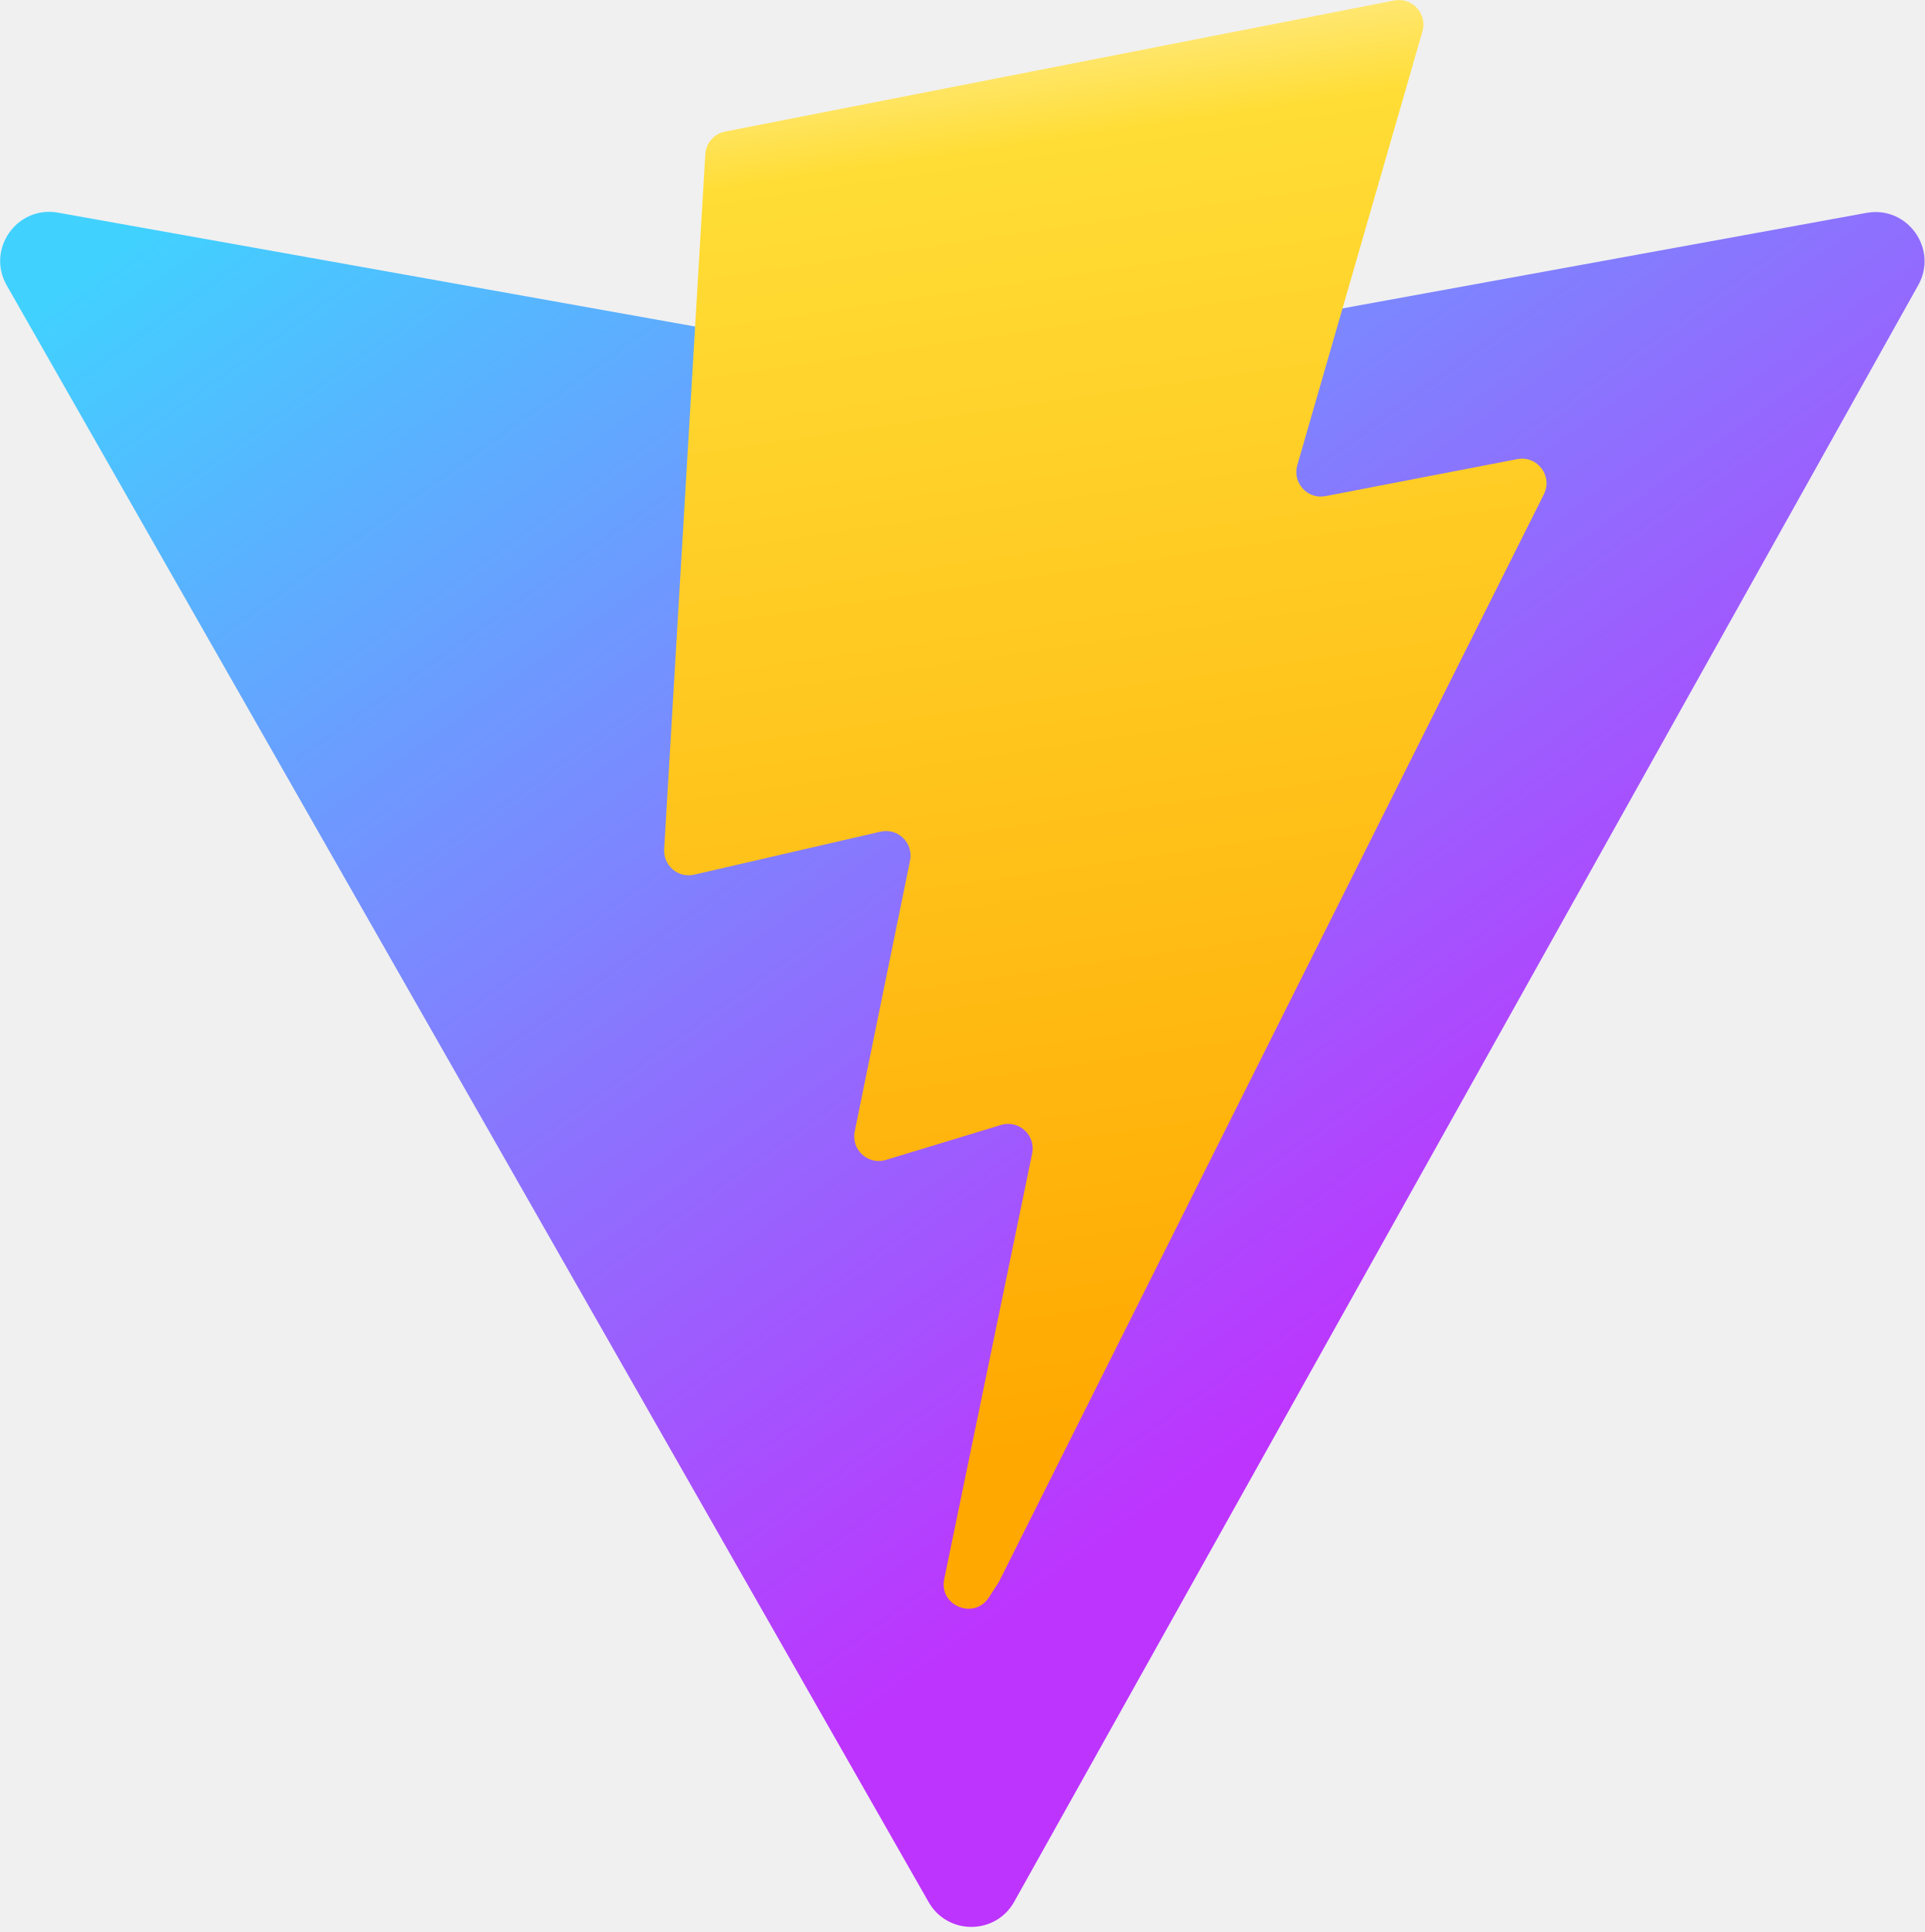
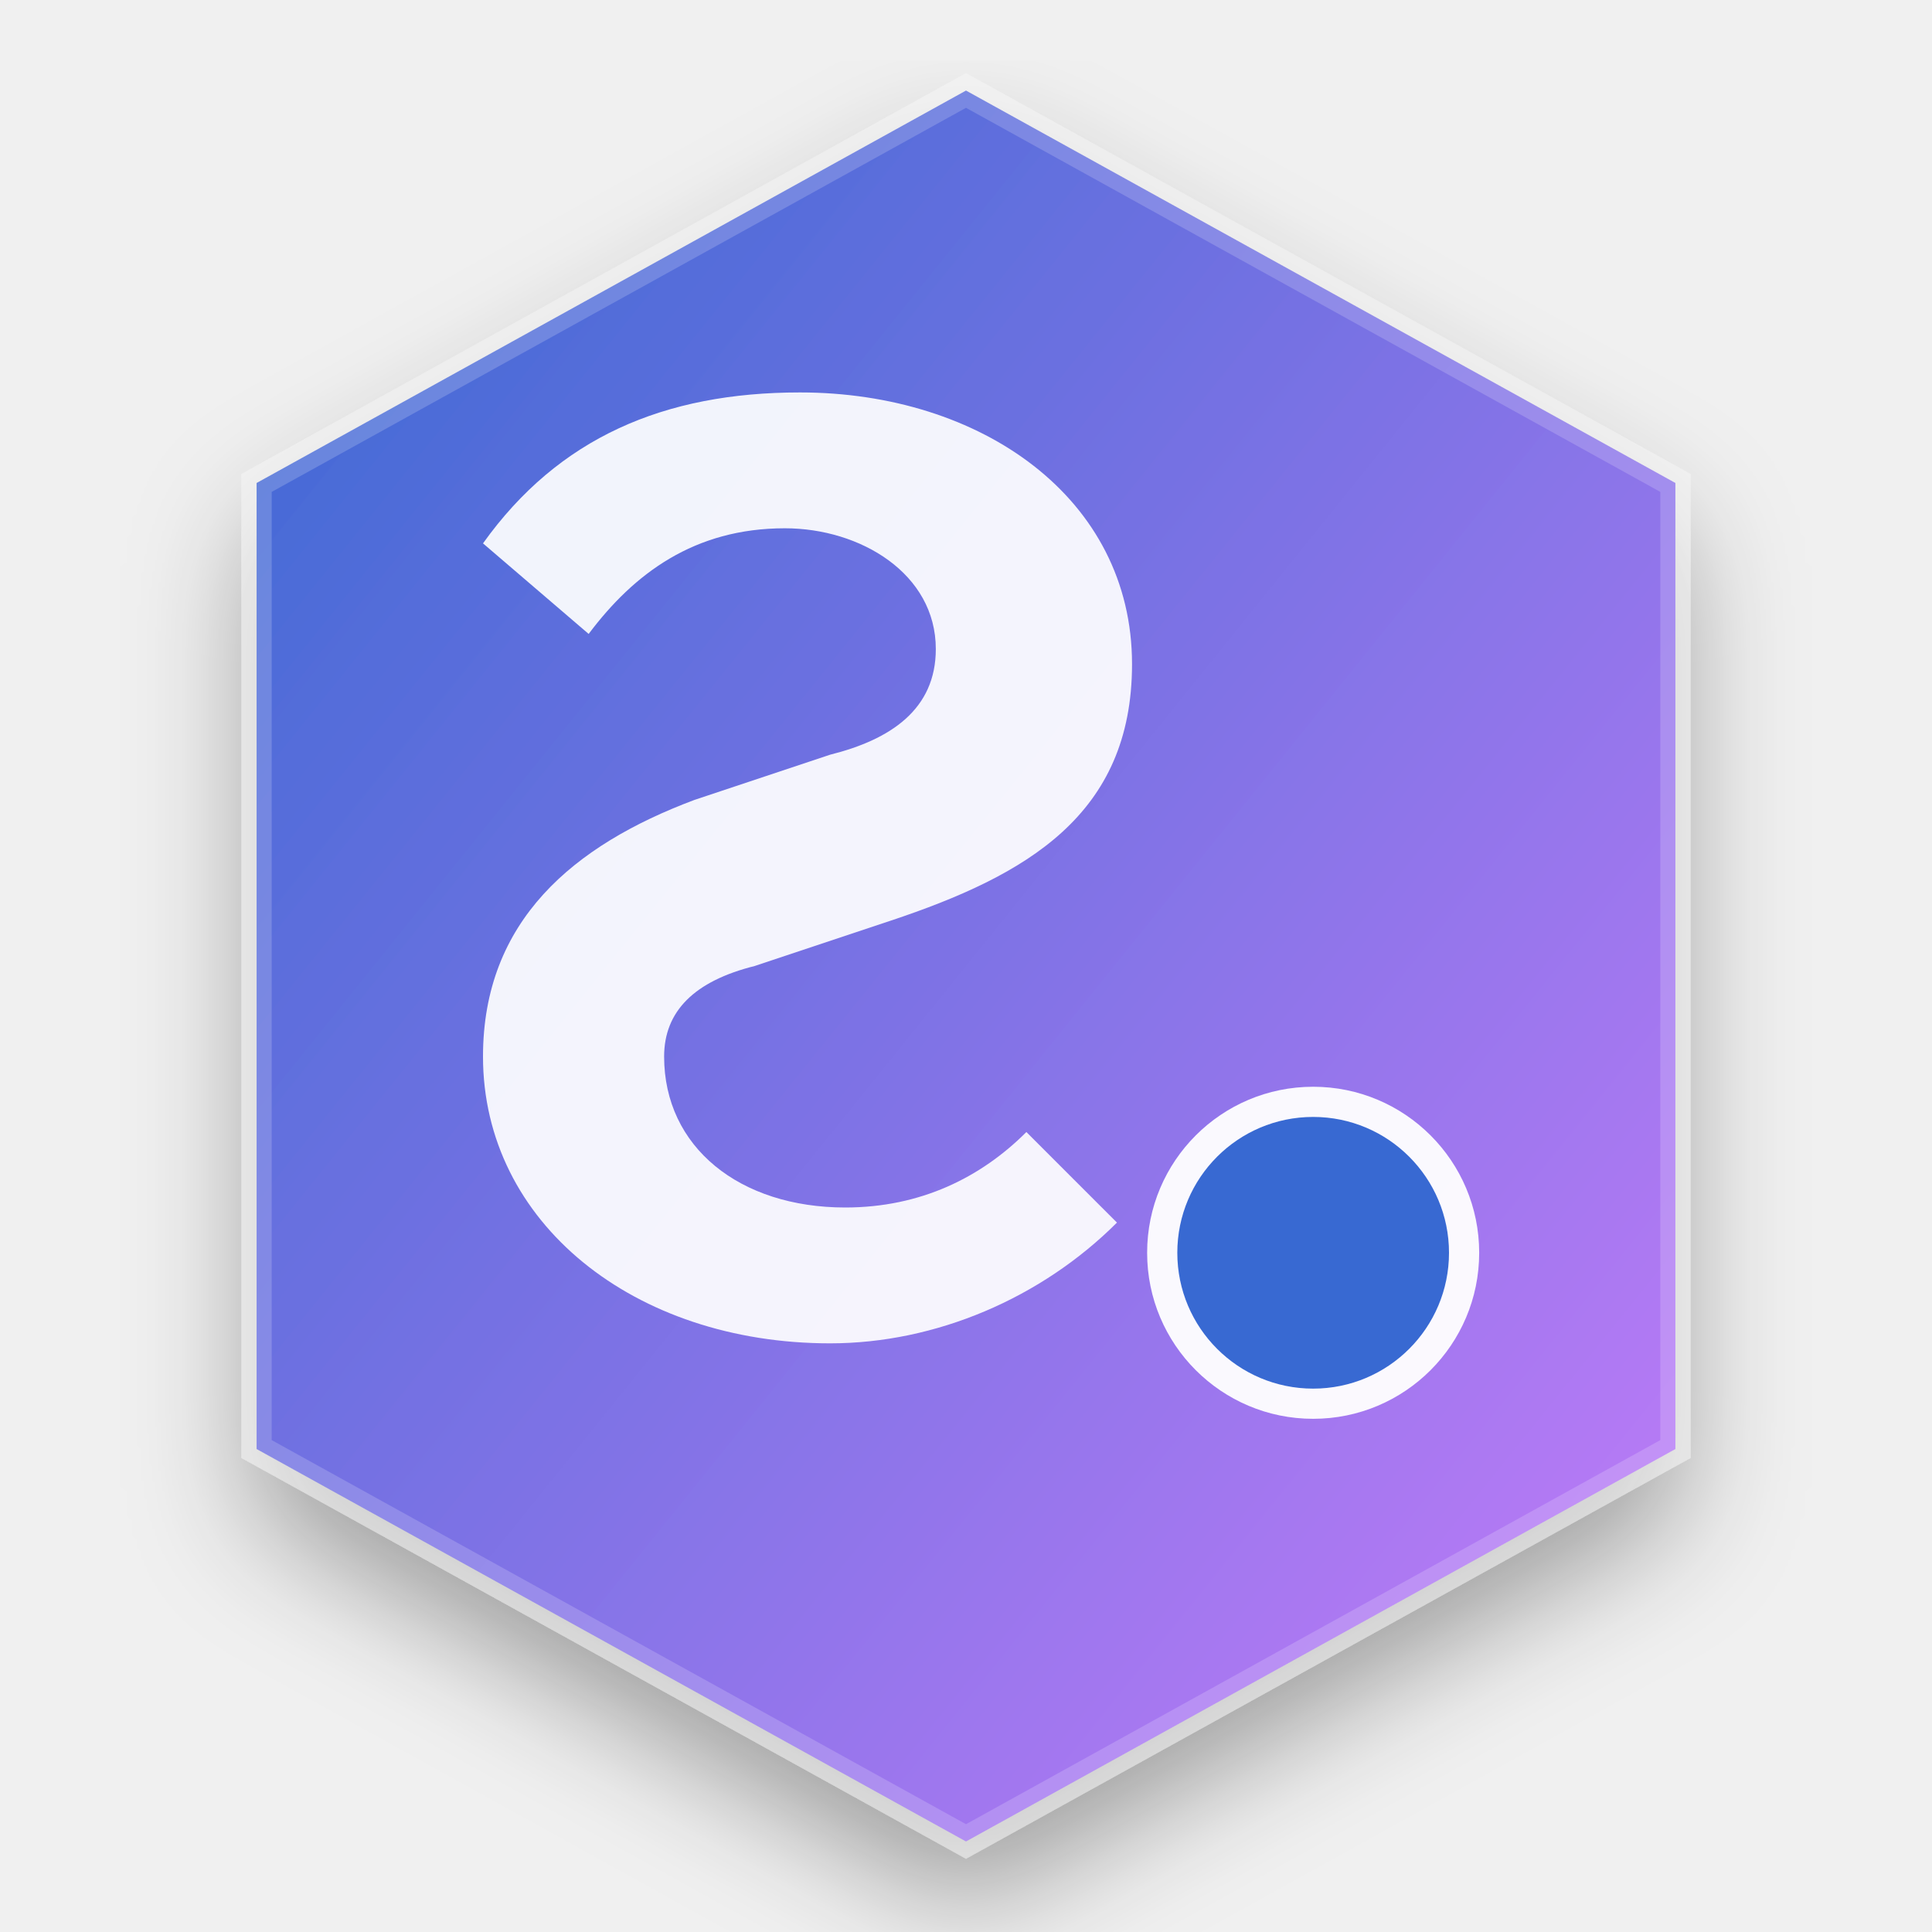
- <svg xmlns="http://www.w3.org/2000/svg" aria-hidden="true" role="img" class="iconify iconify--logos" width="31.88" height="32" preserveAspectRatio="xMidYMid meet" viewBox="0 0 256 257">
+ <svg xmlns="http://www.w3.org/2000/svg" viewBox="0 0 128 128" role="img" aria-label="Sistema de Ocorrências Logo">
  <defs>
-     <linearGradient id="IconifyId1813088fe1fbc01fb466" x1="-.828%" x2="57.636%" y1="7.652%" y2="78.411%">
-       <stop offset="0%" stop-color="#41D1FF" />
-       <stop offset="100%" stop-color="#BD34FE" />
+     <linearGradient id="grad" x1="0%" y1="0%" x2="100%" y2="100%">
+       <stop offset="0%" stop-color="#3869d2" />
+       <stop offset="100%" stop-color="#c57cf9" />
    </linearGradient>
-     <linearGradient id="IconifyId1813088fe1fbc01fb467" x1="43.376%" x2="50.316%" y1="2.242%" y2="89.03%">
-       <stop offset="0%" stop-color="#FFEA83" />
-       <stop offset="8.333%" stop-color="#FFDD35" />
-       <stop offset="100%" stop-color="#FFA800" />
-     </linearGradient>
+     <filter id="shadow" x="-50%" y="-50%" width="200%" height="200%">
+       <feDropShadow dx="0" dy="4" stdDeviation="4" flood-color="#000" flood-opacity="0.35" />
+     </filter>
  </defs>
-   <path fill="url(#IconifyId1813088fe1fbc01fb466)" d="M255.153 37.938L134.897 252.976c-2.483 4.44-8.862 4.466-11.382.048L.875 37.958c-2.746-4.814 1.371-10.646 6.827-9.67l120.385 21.517a6.537 6.537 0 0 0 2.322-.004l117.867-21.483c5.438-.991 9.574 4.796 6.877 9.62Z" />
-   <path fill="url(#IconifyId1813088fe1fbc01fb467)" d="M185.432.063L96.44 17.501a3.268 3.268 0 0 0-2.634 3.014l-5.474 92.456a3.268 3.268 0 0 0 3.997 3.378l24.777-5.718c2.318-.535 4.413 1.507 3.936 3.838l-7.361 36.047c-.495 2.426 1.782 4.5 4.151 3.78l15.304-4.649c2.372-.72 4.652 1.36 4.15 3.788l-11.698 56.621c-.732 3.542 3.979 5.473 5.943 2.437l1.313-2.028l72.516-144.72c1.215-2.423-.88-5.186-3.54-4.672l-25.505 4.922c-2.396.462-4.435-1.77-3.759-4.114l16.646-57.705c.677-2.35-1.37-4.583-3.769-4.113Z" />
+   <g filter="url(#shadow)">
+     <polygon points="64,6 111,32 111,96 64,122 17,96 17,32" fill="url(#grad)" stroke="rgba(255,255,255,0.18)" stroke-width="2" />
+     <g fill="#fff">
+       <path opacity="0.92" d="M44 70c0 6 5 10 12 10 5 0 9-2 12-5l6 6c-5 5-12 8-19 8-13 0-23-8-23-19 0-9 6-14 14-17l9-3c4-1 7-3 7-7 0-5-5-8-10-8-6 0-10 3-13 7l-7-6c5-7 12-10 21-10 12 0 22 7 22 18 0 10-7 14-16 17l-9 3c-4 1-6 3-6 6z" />
+       <circle cx="87" cy="83" r="11" fill="rgba(255,255,255,0.95)" />
+       <path d="M87 74a9 9 0 1 1 0 18 9 9 0 0 1 0-18z" fill="#3869d2" />
+     </g>
+   </g>
</svg>
